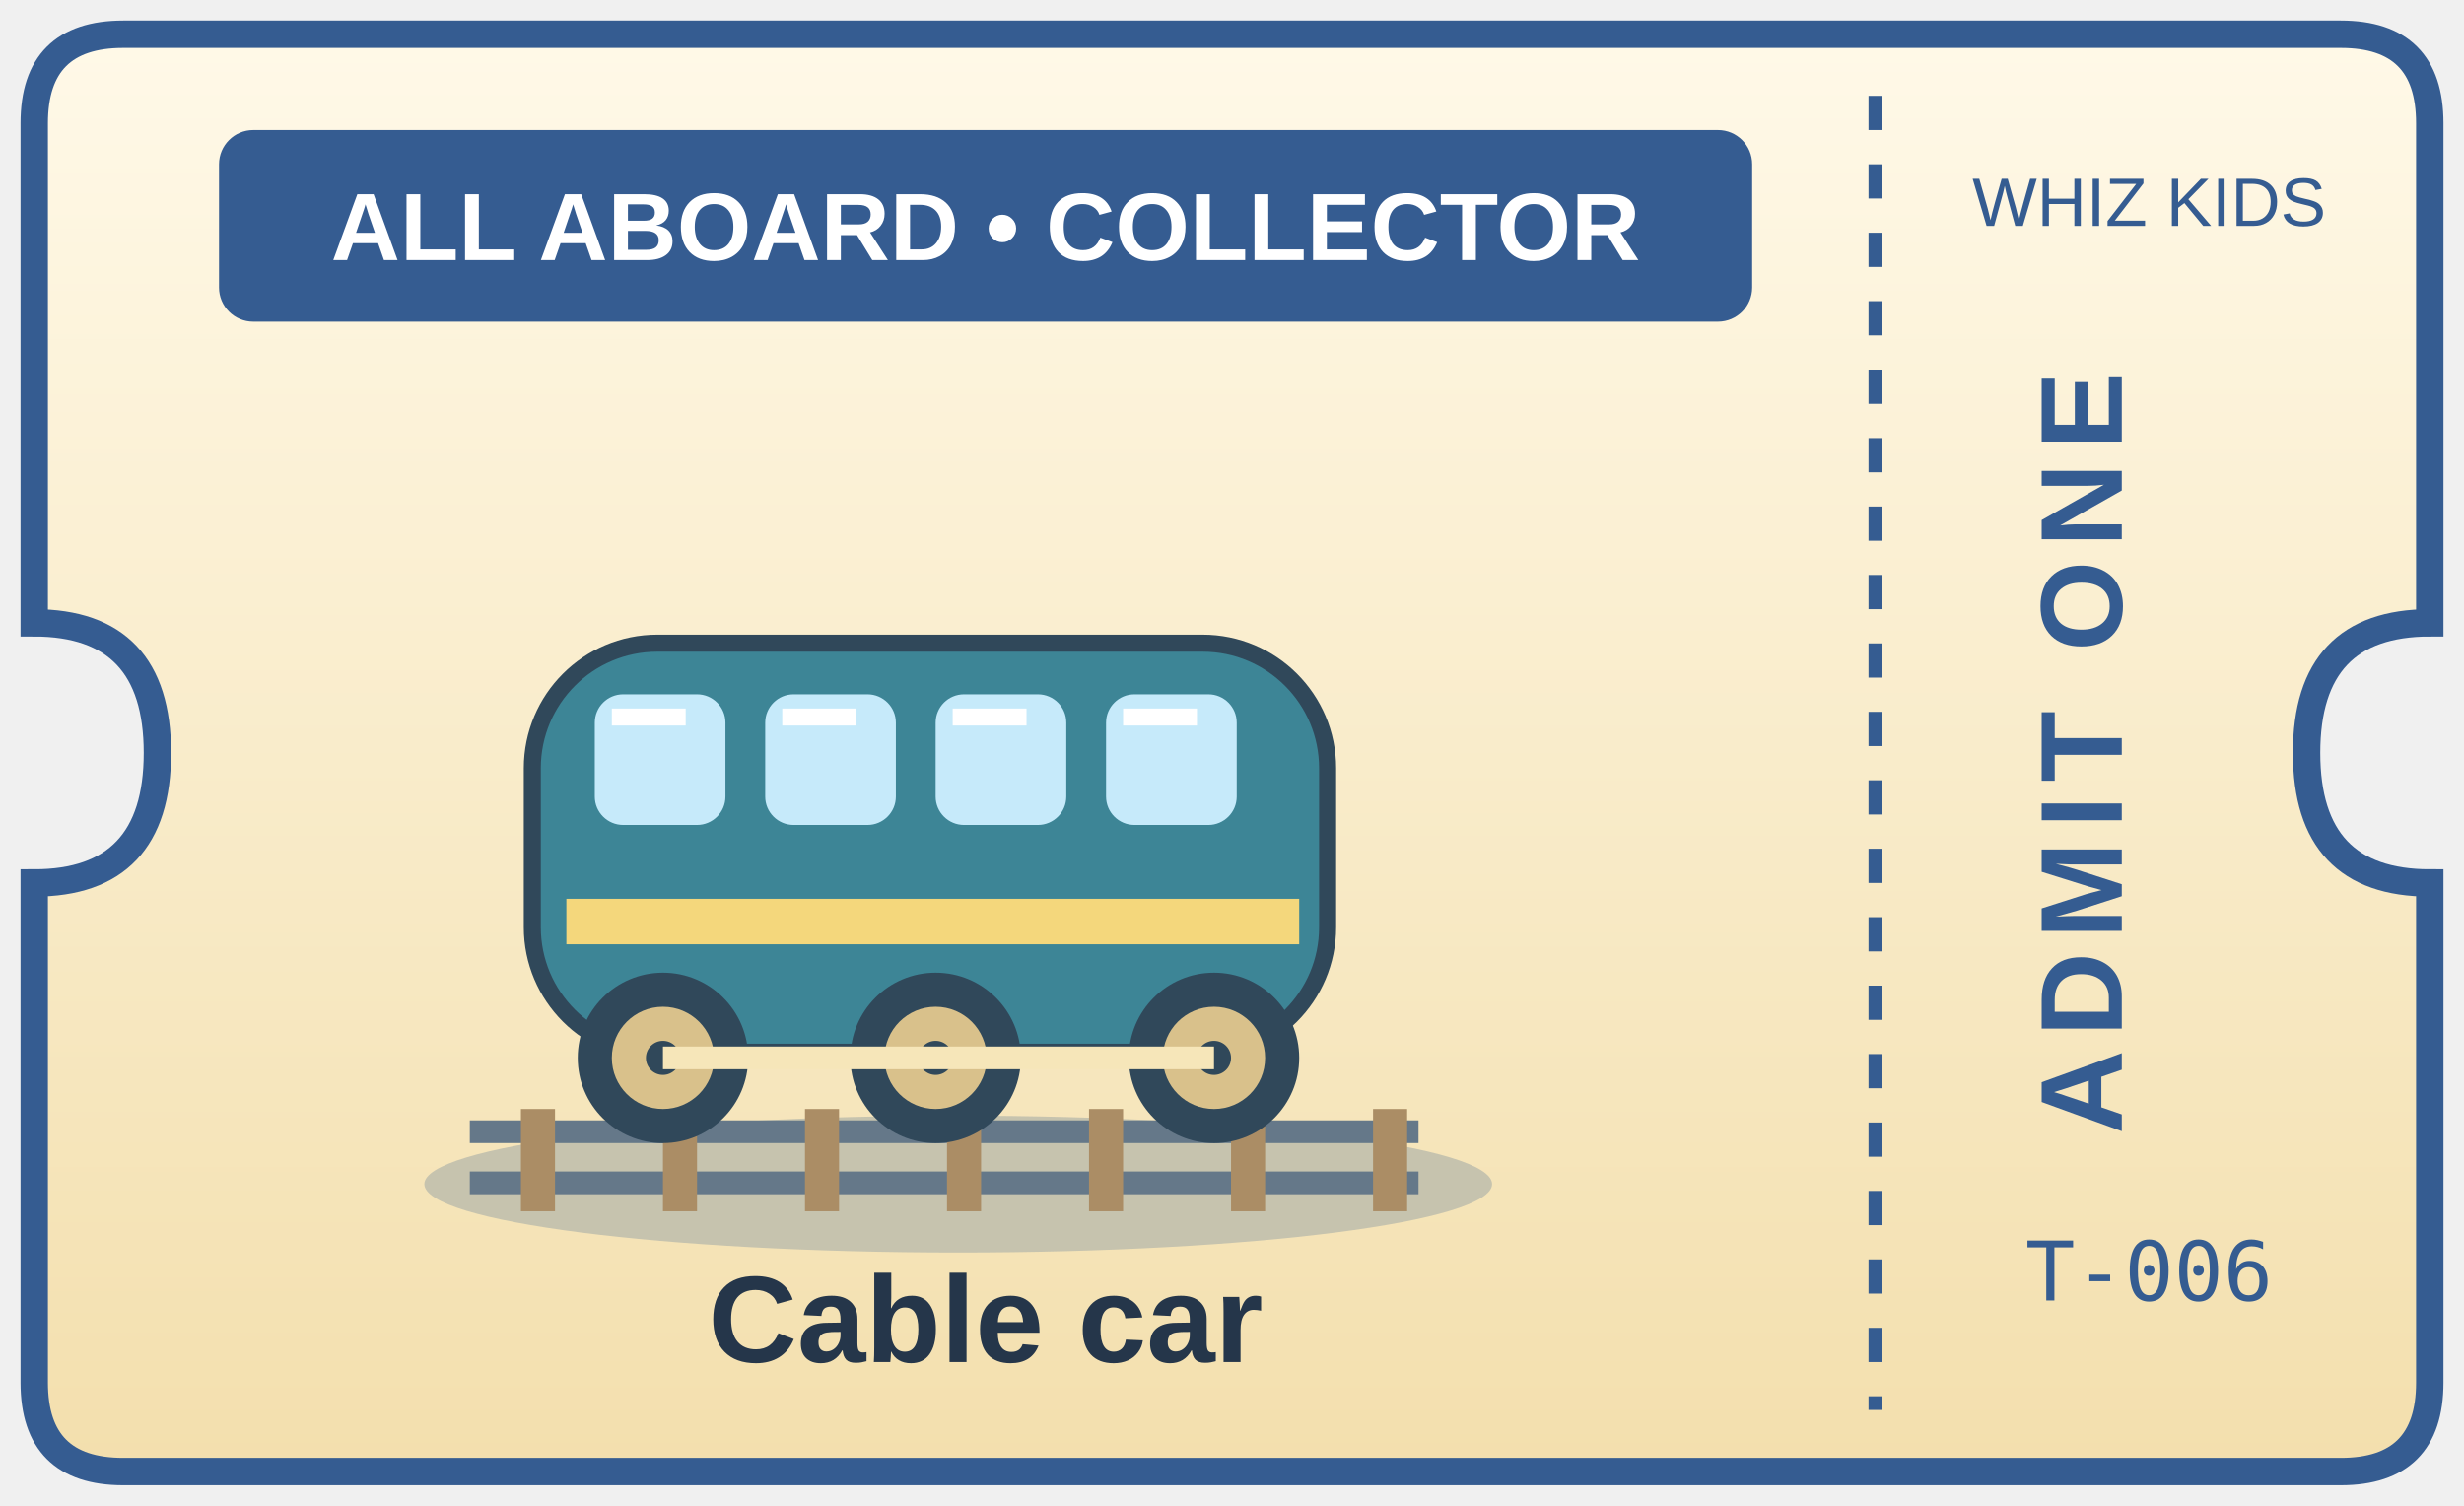
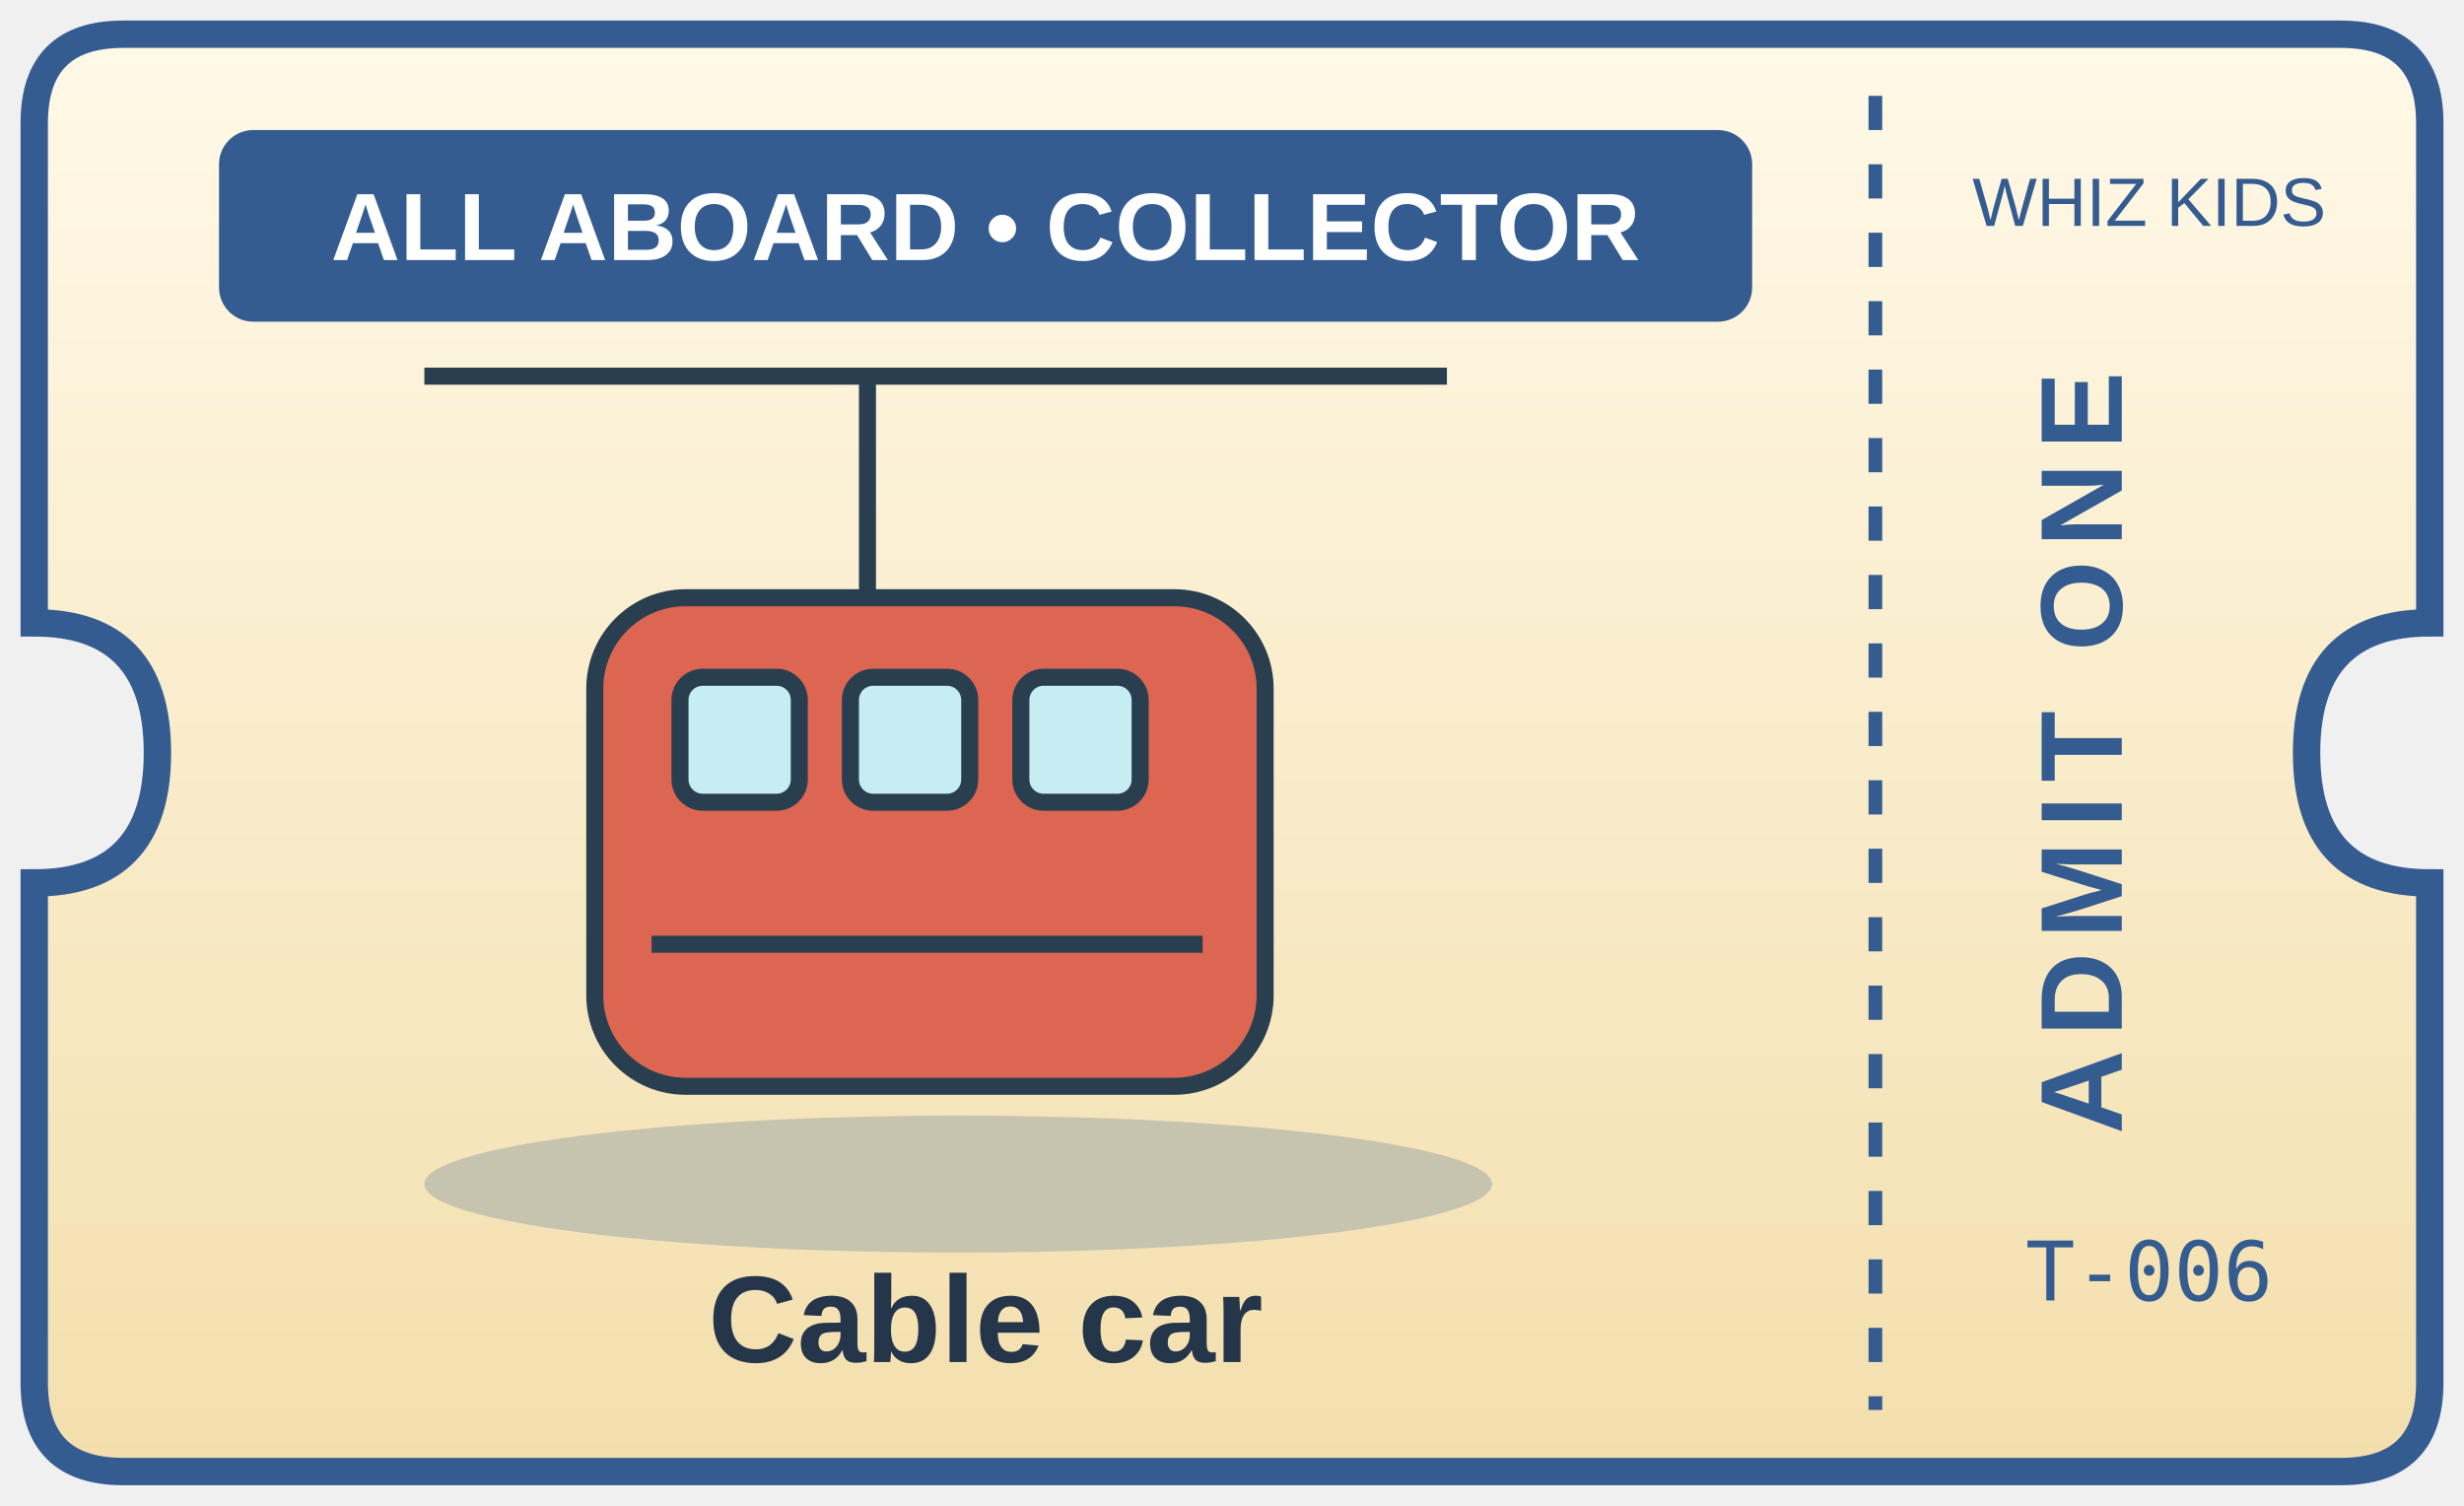
<svg xmlns="http://www.w3.org/2000/svg" viewBox="0 0 360 220">
  <defs>
    <linearGradient id="paper" x2="0" y2="1">
      <stop stop-color="#fff9e8" />
      <stop offset="1" stop-color="#f3dfad" />
    </linearGradient>
  </defs>
  <path d="M18 5H342Q355 5 355 18V91Q337 91 337 110Q337 129 355 129V202Q355 215 342 215H18Q5 215 5 202V129Q23 129 23 110Q23 91 5 91V18Q5 5 18 5Z" fill="url(#paper)" stroke="#355c91" stroke-width="4" />
  <path d="M274 14V206" stroke="#355c91" stroke-width="2" stroke-dasharray="5 5" />
  <rect x="32" y="19" width="224" height="28" rx="5" fill="#355c91" />
  <text x="144" y="38" text-anchor="middle" font-family="Arial,sans-serif" font-weight="bold" font-size="14" fill="white">ALL ABOARD • COLLECTOR</text>
  <ellipse cx="140" cy="173" rx="78" ry="10" fill="#c6c3ae" />
  <g transform="translate(62,45) scale(.83)">
-     <path d="M8 145H175M8 154H175" stroke="#657889" stroke-width="4" />
-     <path d="M20 141V159" stroke="#ab8d65" stroke-width="6" />
-     <path d="M45 141V159" stroke="#ab8d65" stroke-width="6" />
-     <path d="M70 141V159" stroke="#ab8d65" stroke-width="6" />
-     <path d="M95 141V159" stroke="#ab8d65" stroke-width="6" />
-     <path d="M120 141V159" stroke="#ab8d65" stroke-width="6" />
-     <path d="M145 141V159" stroke="#ab8d65" stroke-width="6" />
-     <path d="M170 141V159" stroke="#ab8d65" stroke-width="6" />
-     <rect x="19" y="59" width="140" height="72" rx="22" fill="#3d8596" stroke="#30485a" stroke-width="3" />
-     <path d="M25 108H154" stroke="#f4d77c" stroke-width="8" />
-     <rect x="30" y="68" width="23" height="23" rx="5" fill="#c6eafa" />
-     <path d="M33 72L46 72" stroke="#fff" stroke-width="3" />
-     <rect x="60" y="68" width="23" height="23" rx="5" fill="#c6eafa" />
-     <path d="M63 72L76 72" stroke="#fff" stroke-width="3" />
-     <rect x="90" y="68" width="23" height="23" rx="5" fill="#c6eafa" />
-     <path d="M93 72L106 72" stroke="#fff" stroke-width="3" />
-     <rect x="120" y="68" width="23" height="23" rx="5" fill="#c6eafa" />
-     <path d="M123 72L136 72" stroke="#fff" stroke-width="3" />
-     <circle cx="42" cy="132" r="15" fill="#30485a" />
-     <circle cx="42" cy="132" r="9" fill="#d9c18b" />
-     <circle cx="42" cy="132" r="3" fill="#30485a" />
-     <circle cx="90" cy="132" r="15" fill="#30485a" />
-     <circle cx="90" cy="132" r="9" fill="#d9c18b" />
-     <circle cx="90" cy="132" r="3" fill="#30485a" />
-     <circle cx="139" cy="132" r="15" fill="#30485a" />
-     <circle cx="139" cy="132" r="9" fill="#d9c18b" />
-     <circle cx="139" cy="132" r="3" fill="#30485a" />
-     <path d="M42 132H139" stroke="#f6e6b9" stroke-width="4" />
+     <path d="M0 12H180M78 12V50" fill="none" stroke="#293f50" stroke-width="3" />
+     <rect x="30" y="51" width="118" height="86" rx="16" fill="#dc6651" stroke="#293f50" stroke-width="3" />
+     <rect x="45" y="65" width="21" height="22" rx="4" fill="#c6edf3" stroke="#293f50" stroke-width="3" />
+     <rect x="75" y="65" width="21" height="22" rx="4" fill="#c6edf3" stroke="#293f50" stroke-width="3" />
+     <rect x="105" y="65" width="21" height="22" rx="4" fill="#c6edf3" stroke="#293f50" stroke-width="3" />
+     <path d="M40 112H137" fill="none" stroke="#293f50" stroke-width="3" />
  </g>
  <text x="144" y="199" text-anchor="middle" font-family="Arial,sans-serif" font-weight="bold" font-size="18" fill="#25364a">Cable car</text>
  <text transform="translate(310,110) rotate(-90)" text-anchor="middle" font-family="Arial,sans-serif" font-weight="bold" font-size="17" letter-spacing="2" fill="#355c91">ADMIT ONE</text>
  <text x="314" y="190" text-anchor="middle" font-family="monospace" font-size="12" fill="#355c91">T-006</text>
  <text x="314" y="33" text-anchor="middle" font-family="Arial" font-size="10" fill="#355c91">WHIZ KIDS</text>
</svg>
